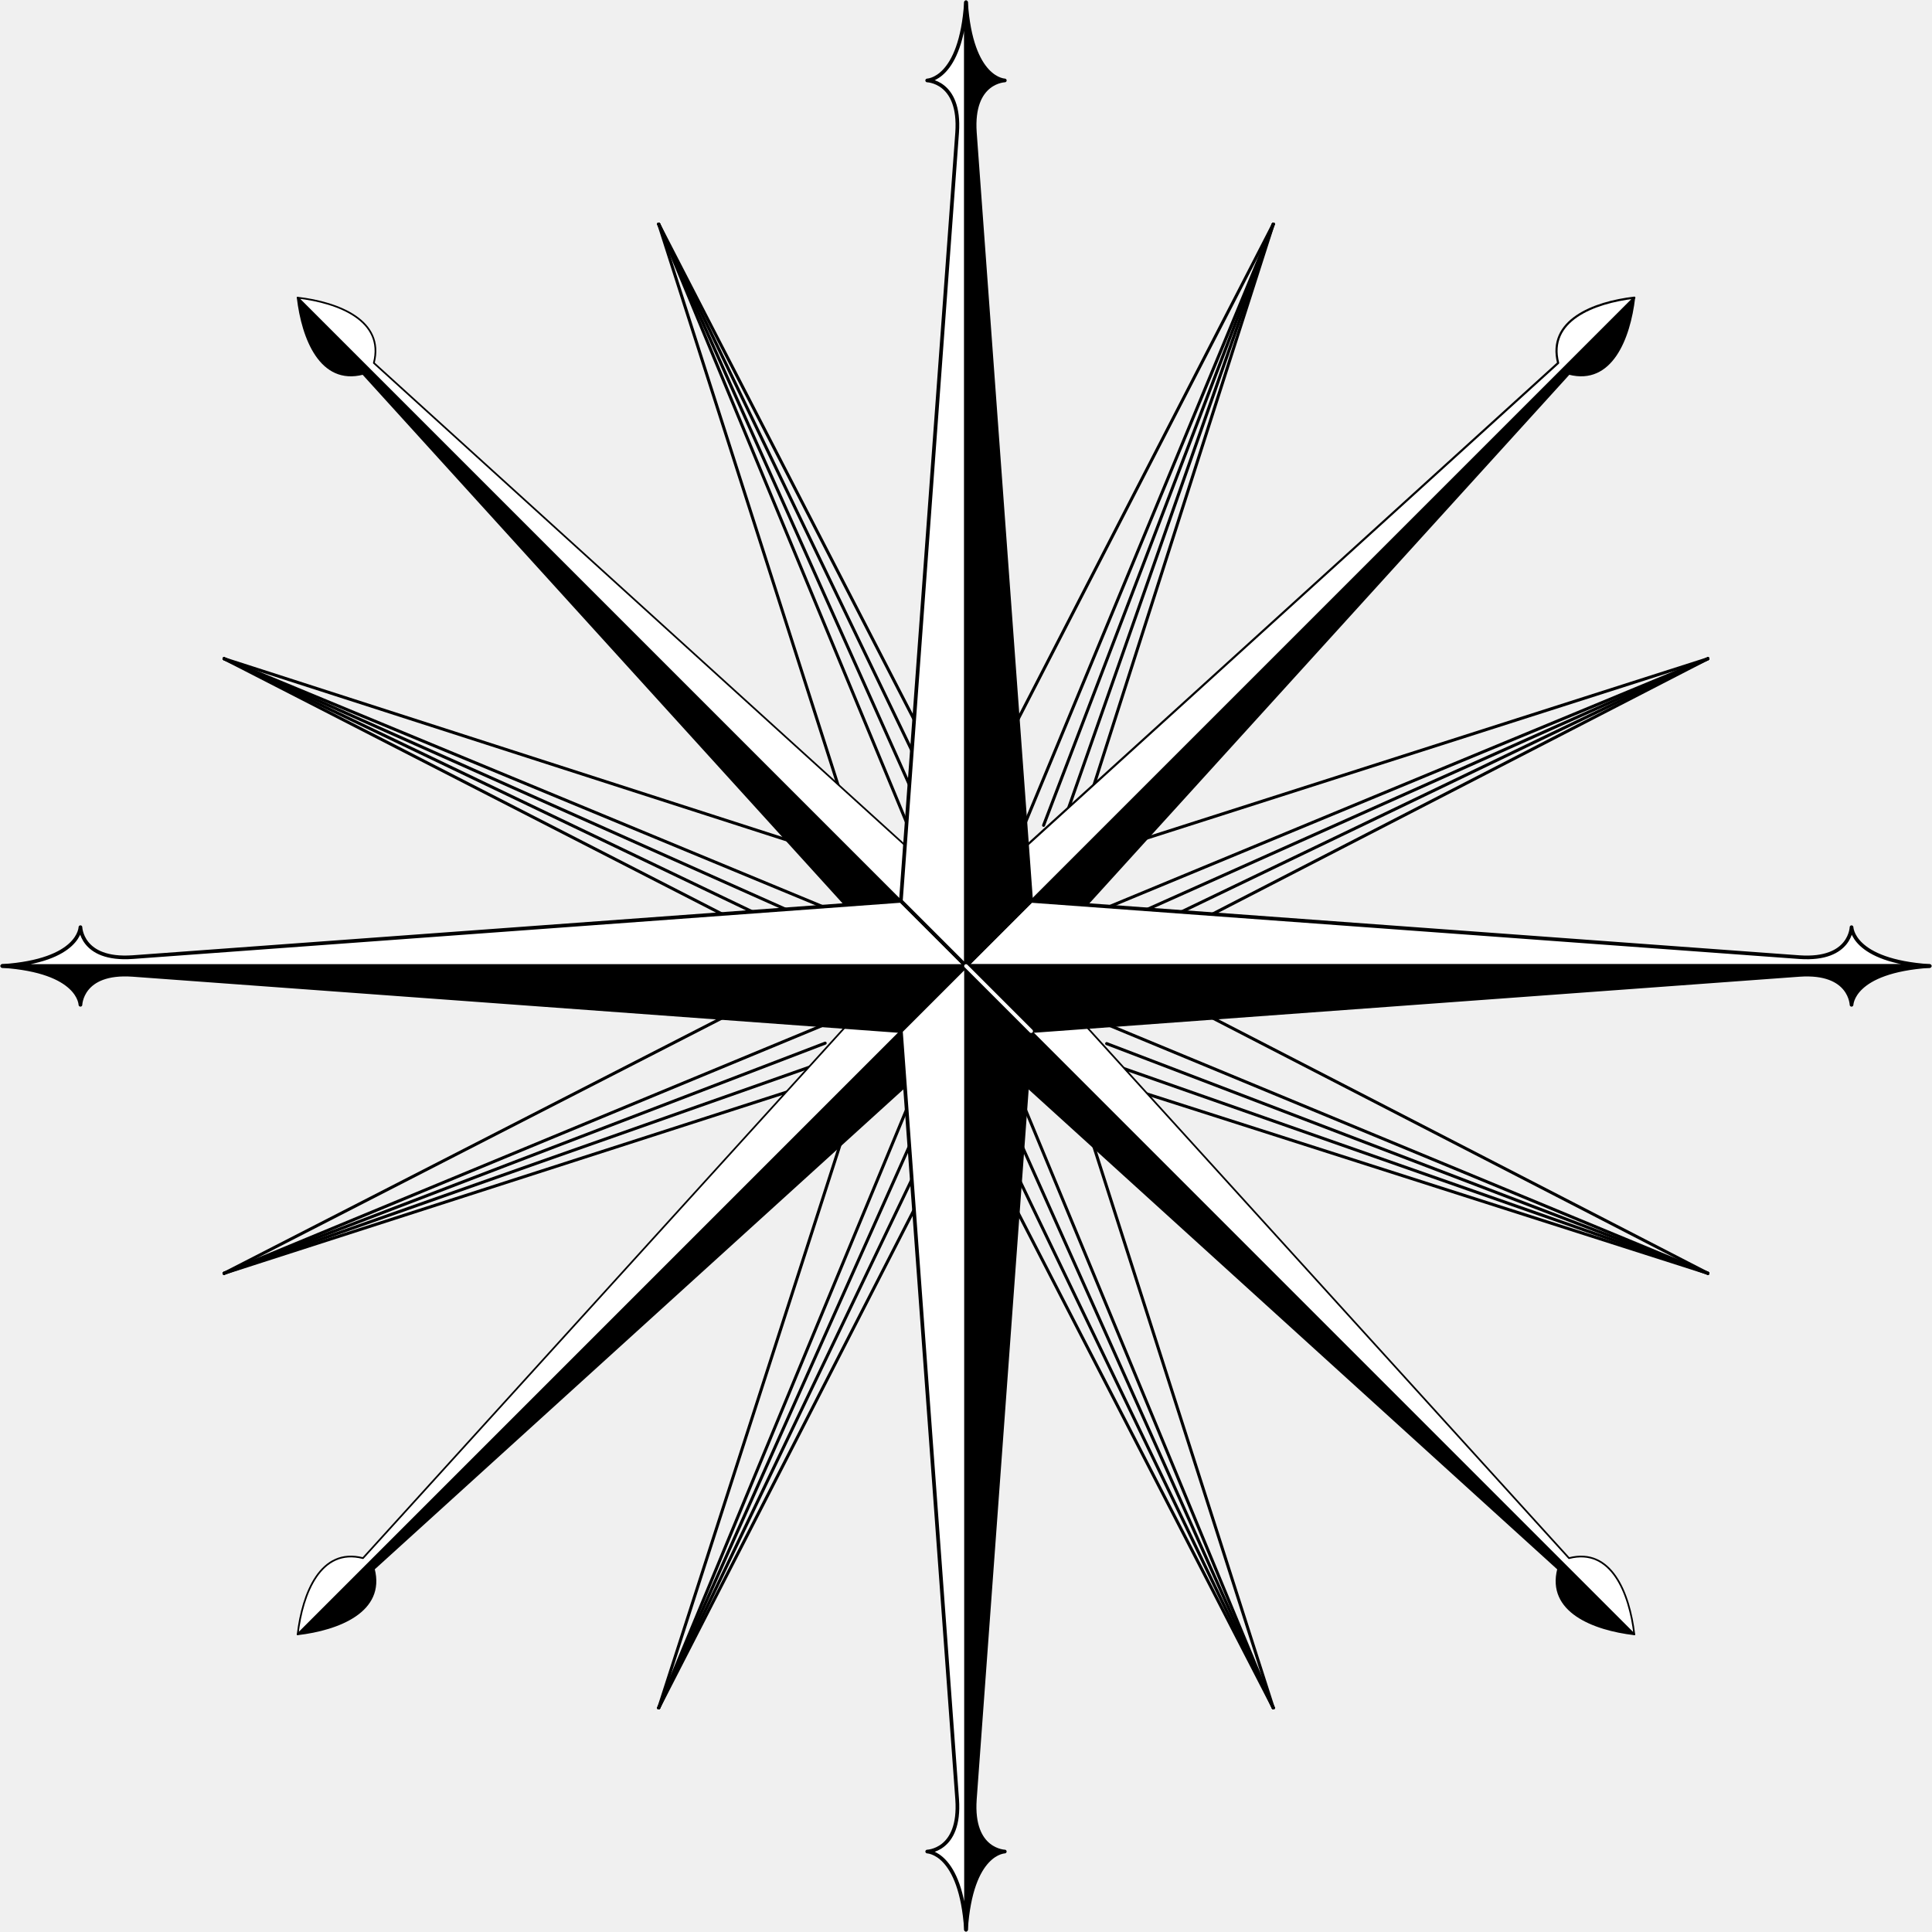
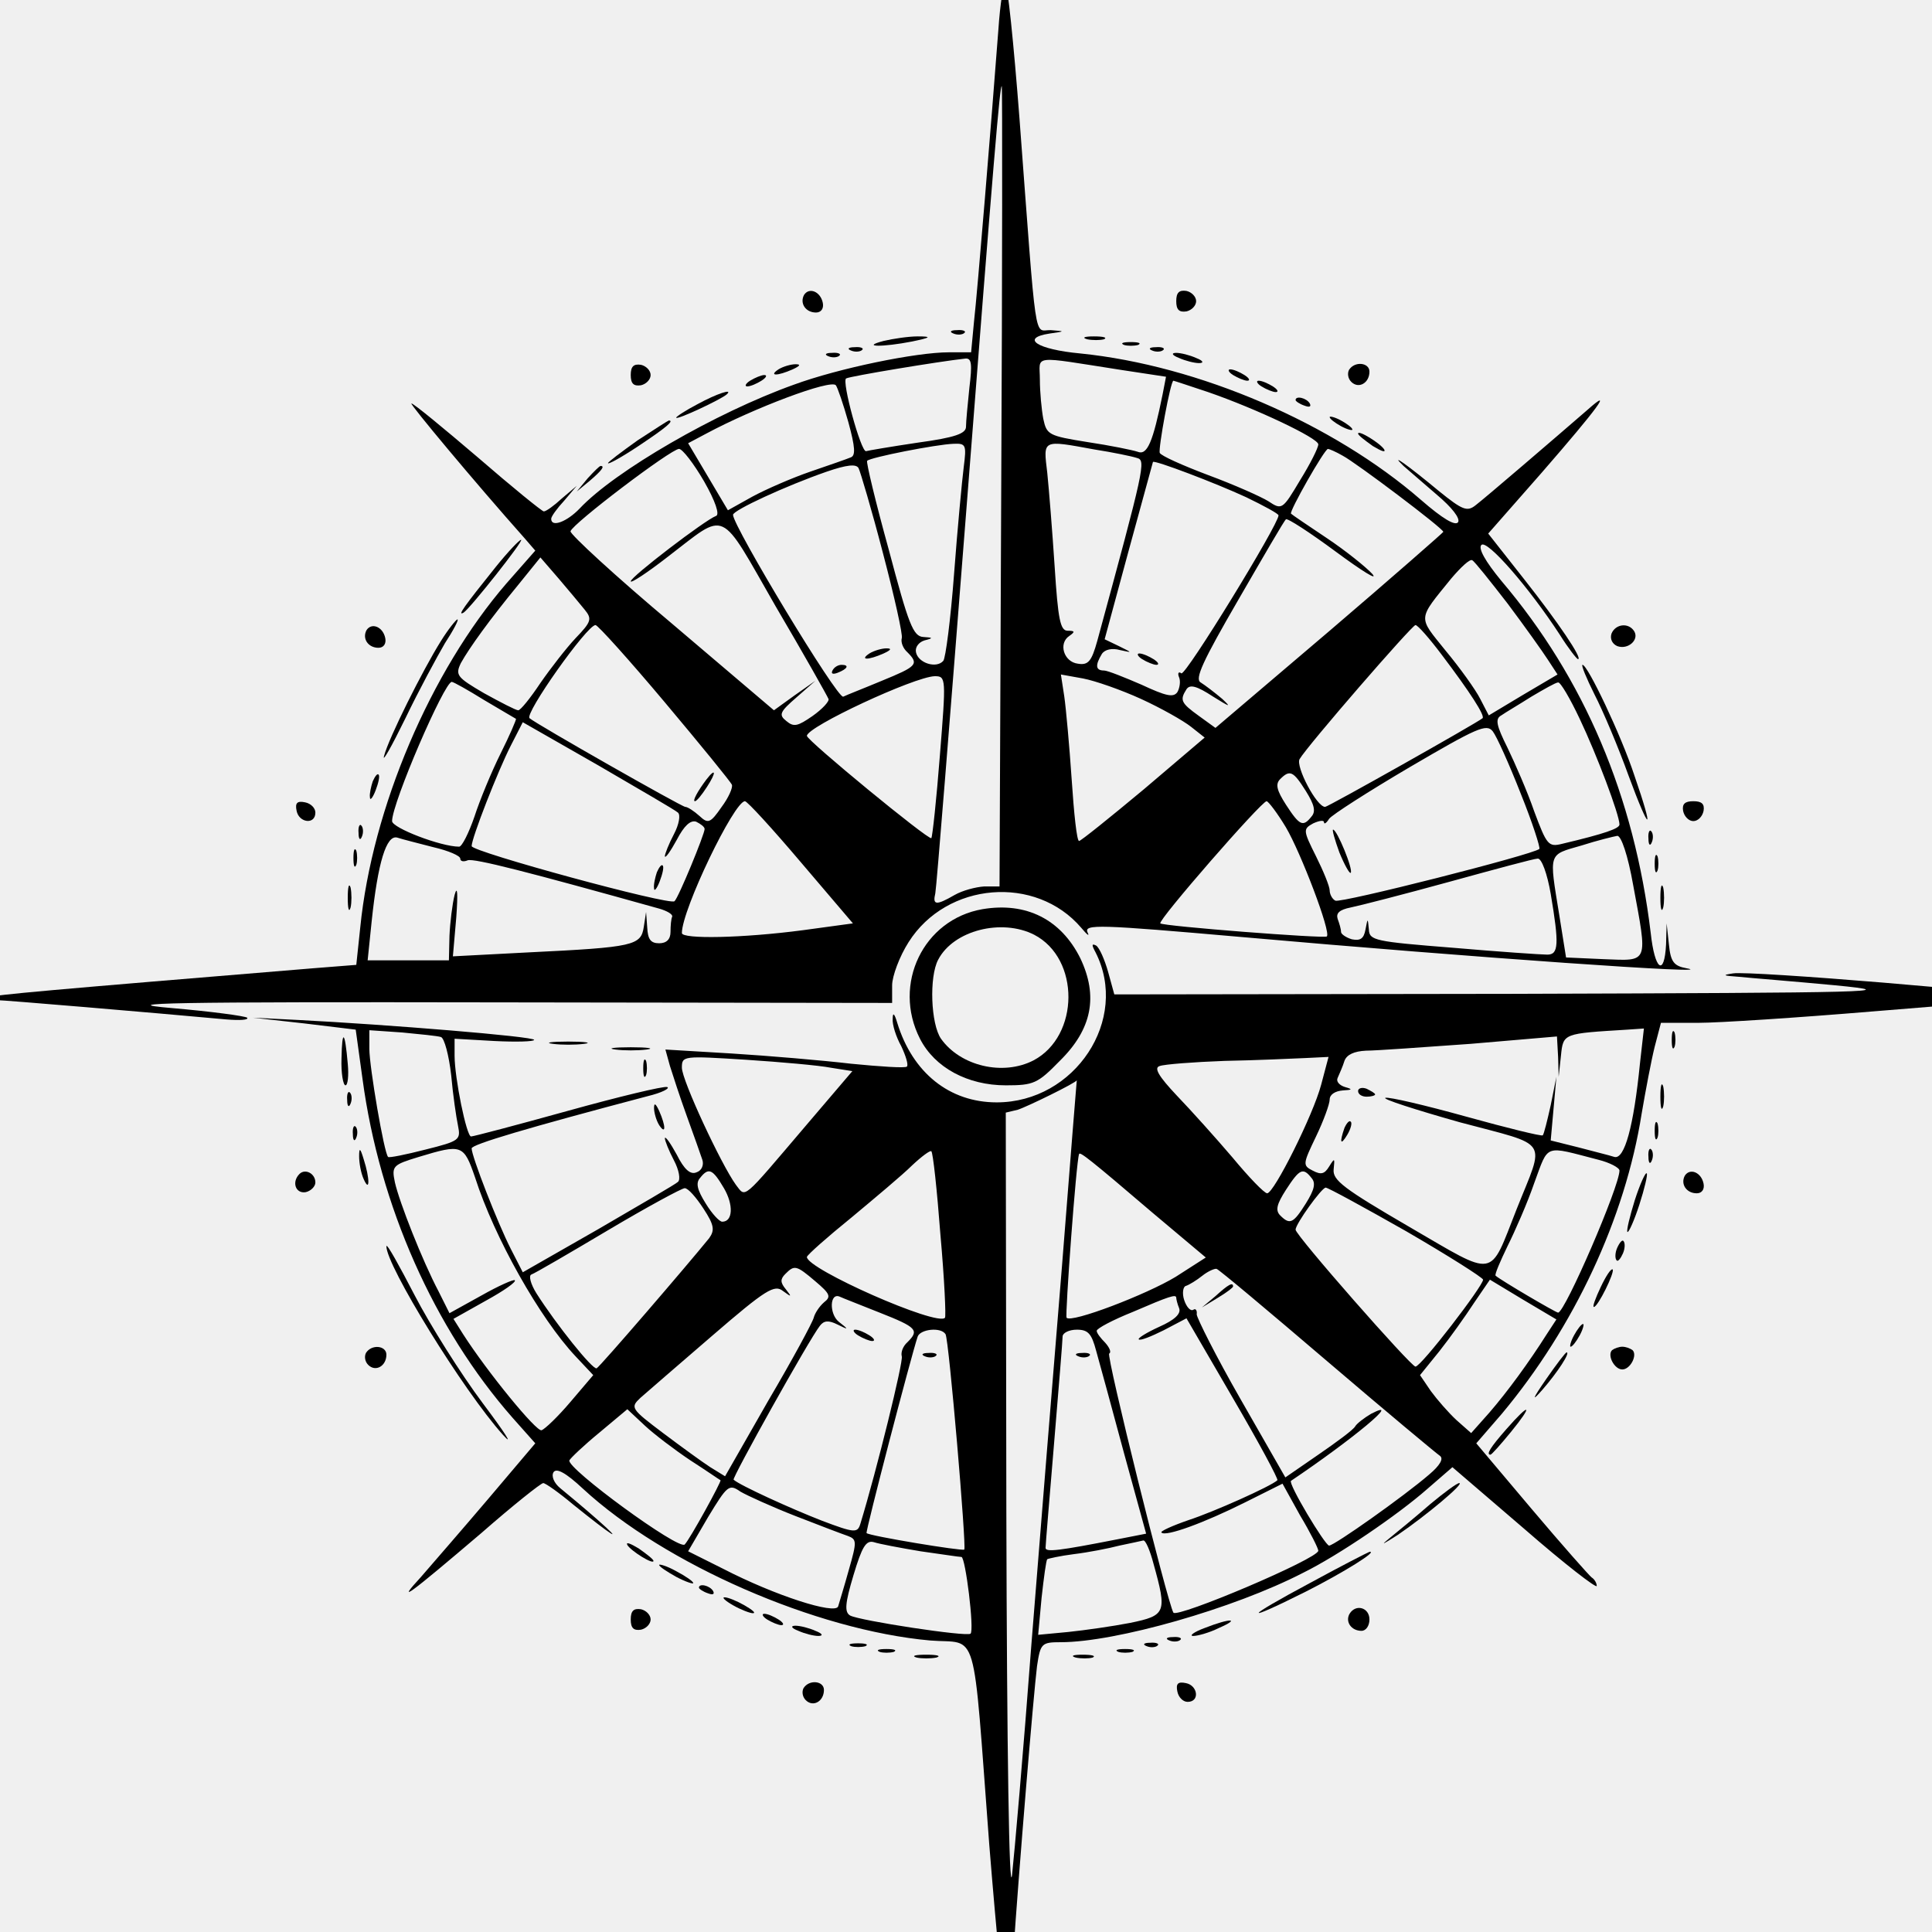
- <svg xmlns="http://www.w3.org/2000/svg" baseProfile="tiny" viewBox="-0 0 426.211 426.211" height="48px" width="48px">
-   <g transform="matrix(.92388 -.38268 .38268 .92388 49.426 280.9)">
-     <path d="m-4.6e-4 3.8e-4 177.17-5.3e-4" fill="none" stroke="#000" stroke-linecap="round" stroke-width=".668" />
-   </g>
-   <g transform="matrix(.88985 -.45626 .45626 .88985 49.426 280.9)">
-     <path d="m-5.5e-4 4.1e-4 141.97-1.53e-5" fill="none" stroke="#000" stroke-linecap="round" stroke-width=".668" />
-   </g>
-   <g transform="matrix(.93388 -.35758 .35758 .93388 49.426 280.9)">
-     <path d="m-5.3e-4 4.9e-4 142-4.3e-4" fill="none" stroke="#000" stroke-linecap="round" stroke-width=".668" />
-   </g>
-   <g transform="matrix(.94321 -.33221 .33221 .94321 49.426 280.9)">
-     <path d="m-5.2e-4 4.9e-4 141.99 6.1e-5" fill="none" stroke="#000" stroke-linecap="round" stroke-width=".668" />
-   </g>
-   <g transform="matrix(.95184 -.30659 .30659 .95184 49.426 280.9)">
-     <path d="m-5.2e-4 4.9e-4 141.98-8.2e-4" fill="none" stroke="#000" stroke-linecap="round" stroke-width=".668" />
-   </g>
-   <g transform="matrix(.92388 .38268 -.38268 .92388 49.426 145.31)">
-     <path d="m-3.4e-4 9.16e-5 177.17 6.1e-5" fill="none" stroke="#000" stroke-linecap="round" stroke-width=".668" />
-   </g>
-   <g transform="matrix(.95184 .30659 -.30659 .95184 49.426 145.31)">
-     <path d="m-3.4e-4 6.1e-5 141.98-9.16e-5" fill="none" stroke="#000" stroke-linecap="round" stroke-width=".668" />
-   </g>
-   <g transform="matrix(.9132 .4075 -.4075 .9132 49.426 145.31)">
-     <path d="m-3.4e-4 9.16e-5 142-9.16e-5" fill="none" stroke="#000" stroke-linecap="round" stroke-width=".668" />
-   </g>
-   <g transform="matrix(.90186 .43204 -.43204 .90186 49.426 145.31)">
-     <path d="m-3.1e-4 6.1e-5h141.99" fill="none" stroke="#000" stroke-linecap="round" stroke-width=".668" />
-   </g>
-   <g transform="matrix(.88985 .45626 -.45626 .88985 49.426 145.31)">
-     <path d="m-3.2e-4 6.1e-5h141.97" fill="none" stroke="#000" stroke-linecap="round" stroke-width=".668" />
-   </g>
-   <g transform="matrix(.38268 -.92388 .92388 .38268 145.31 376.78)">
-     <path d="m-6.1e-4 -2.4e-4 177.17 5.3e-4" fill="none" stroke="#000" stroke-linecap="round" stroke-width=".668" />
-   </g>
-   <g transform="matrix(.30659 -.95184 .95184 .30659 145.31 376.78)">
-     <path d="m-5.8e-4 -3.1e-4 141.98 5.2e-4" fill="none" stroke="#000" stroke-linecap="round" stroke-width=".668" />
-   </g>
-   <g transform="matrix(.40751 -.9132 .9132 .40751 145.31 376.78)">
-     <path d="m-6.4e-4 -2.3e-4h142" fill="none" stroke="#000" stroke-linecap="round" stroke-width=".668" />
-   </g>
-   <g transform="matrix(.43204 -.90185 .90185 .43204 145.31 376.78)">
-     <path d="m-6.1e-4 -2.1e-4 141.99 5.4e-4" fill="none" stroke="#000" stroke-linecap="round" stroke-width=".668" />
-   </g>
-   <g transform="matrix(.45626 -.88985 .88985 .45626 145.31 376.78)">
-     <path d="m-6.7e-4 -1.8e-4 141.97 1.53e-5" fill="none" stroke="#000" stroke-linecap="round" stroke-width=".668" />
-   </g>
-   <g transform="matrix(-.92388 .38268 -.38268 -.92388 376.78 145.31)">
-     <path d="m-6.1e-5 -3.05e-5 177.17-9.16e-5" fill="none" stroke="#000" stroke-linecap="round" stroke-width=".668" />
-   </g>
-   <g transform="matrix(-.88886 .45818 -.45818 -.88886 376.78 145.31)">
-     <path d="m0-4.58e-5 141.97-1.8e-4" fill="none" stroke="#000" stroke-linecap="round" stroke-width=".668" />
-   </g>
-   <g transform="matrix(-.91291 .40817 -.40817 -.91291 376.78 145.31)">
-     <path d="m0-7.63e-5 142 1.1e-4" fill="none" stroke="#000" stroke-linecap="round" stroke-width=".668" />
-   </g>
-   <g transform="matrix(-.90123 .43334 -.43334 -.90123 376.78 145.31)">
-     <path d="m6.1e-5 0 141.99 1.1e-4" fill="none" stroke="#000" stroke-linecap="round" stroke-width=".668" />
-   </g>
-   <g transform="matrix(-.9525 .30453 -.30453 -.9525 376.78 145.31)">
-     <path d="m0 0 141.97 6.1e-5" fill="none" stroke="#000" stroke-linecap="round" stroke-width=".668" />
-   </g>
-   <g transform="matrix(-.38268 .92388 -.92388 -.38268 280.9 49.427)">
-     <path d="m1.2e-4 -1.7e-4 177.17 7.5e-4" fill="none" stroke="#000" stroke-linecap="round" stroke-width=".668" />
-   </g>
-   <g transform="matrix(-.30453 .9525 -.9525 -.30453 280.9 49.427)">
-     <path d="m1.8e-4 -1.2e-4 141.98 4e-4" fill="none" stroke="#000" stroke-linecap="round" stroke-width=".668" />
-   </g>
-   <g transform="matrix(-.3569 .93414 -.93414 -.3569 280.9 49.427)">
-     <path d="m1.8e-4 -7.63e-5 142-2.1e-4" fill="none" stroke="#000" stroke-linecap="round" stroke-width=".668" />
-   </g>
-   <g transform="matrix(-.33084 .94369 -.94369 -.33084 280.9 49.427)">
-     <path d="m1.2e-4 -7.63e-5 141.99 2.4e-4" fill="none" stroke="#000" stroke-linecap="round" stroke-width=".668" />
-   </g>
-   <g transform="matrix(-.45818 .88886 -.88886 -.45818 280.9 49.427)">
-     <path d="m1.8e-4 -9.16e-5 141.97 1.4e-4" fill="none" stroke="#000" stroke-linecap="round" stroke-width=".668" />
-   </g>
-   <g transform="matrix(.38268 .92388 -.92388 .38268 145.31 49.427)">
-     <path d="m-3.05e-5 7.3e-4 177.17-7.3e-4" fill="none" stroke="#000" stroke-linecap="round" stroke-width=".668" />
-   </g>
-   <g transform="matrix(.45818 .88886 -.88886 .45818 145.31 49.427)">
-     <path d="m-9.16e-5 7.3e-4 141.97-1.5e-4" fill="none" stroke="#000" stroke-linecap="round" stroke-width=".668" />
-   </g>
-   <g transform="matrix(.40817 .91291 -.91291 .40817 145.31 49.427)">
-     <path d="m-3.05e-5 7.3e-4 142 1.2e-4" fill="none" stroke="#000" stroke-linecap="round" stroke-width=".668" />
-   </g>
-   <g transform="matrix(.43334 .90123 -.90123 .43334 145.31 49.427)">
-     <path d="m-3.05e-5 7.6e-4 141.99-6.1e-5" fill="none" stroke="#000" stroke-linecap="round" stroke-width=".668" />
-   </g>
-   <g transform="matrix(.30453 .9525 -.9525 .30453 145.31 49.427)">
-     <path d="m1.2e-4 7.3e-4 141.98-3.7e-4" fill="none" stroke="#000" stroke-linecap="round" stroke-width=".668" />
-   </g>
-   <g transform="matrix(-.38268 -.92388 .92388 -.38268 280.9 376.78)">
-     <path d="m-7e-4 -3.1e-4 177.17-5.8e-4" fill="none" stroke="#000" stroke-linecap="round" stroke-width=".668" />
-   </g>
-   <g transform="matrix(-.45818 -.88886 .88886 -.45818 280.9 376.78)">
-     <path d="m-6.9e-4 -4e-4 141.97-1.5e-4" fill="none" stroke="#000" stroke-linecap="round" stroke-width=".668" />
-   </g>
-   <g transform="matrix(-.40817 -.91291 .91291 -.40817 280.9 376.78)">
-     <path d="m-6.7e-4 -3.7e-4 142 5.2e-4" fill="none" stroke="#000" stroke-linecap="round" stroke-width=".668" />
-   </g>
-   <g transform="matrix(-.43334 -.90123 .90123 -.43334 280.9 376.78)">
-     <path d="m-6.6e-4 -4e-4 141.99 9.16e-5" fill="none" stroke="#000" stroke-linecap="round" stroke-width=".668" />
-   </g>
-   <g transform="matrix(-.30453 -.9525 .9525 -.30453 280.9 376.78)">
-     <path d="m-7.1e-4 -2.7e-4 141.98-9.16e-5" fill="none" stroke="#000" stroke-linecap="round" stroke-width=".668" />
-   </g>
-   <g transform="matrix(-.92388 -.38268 .38268 -.92388 376.78 280.9)">
-     <path d="m-1.8e-4 -9.2e-4 177.17 5.5e-4" fill="none" stroke="#000" stroke-linecap="round" stroke-width=".668" />
-   </g>
-   <g transform="matrix(-.9525 -.30453 .30453 -.9525 376.78 280.9)">
-     <path d="m-1.2e-4 -9.2e-4 141.98 3.7e-4" fill="none" stroke="#000" stroke-linecap="round" stroke-width=".668" />
-   </g>
-   <g transform="matrix(-.93414 -.3569 .3569 -.93414 376.78 280.9)">
-     <path d="m-9.16e-5 -9.2e-4 142 7e-4" fill="none" stroke="#000" stroke-linecap="round" stroke-width=".668" />
-   </g>
-   <g transform="matrix(-.94369 -.33084 .33084 -.94369 376.78 280.9)">
-     <path d="m-6.1e-5 -9.8e-4 141.99 2.4e-4" fill="none" stroke="#000" stroke-linecap="round" stroke-width=".668" />
-   </g>
-   <g transform="matrix(-.88886 -.45818 .45818 -.88886 376.78 280.9)">
-     <path d="m-2.1e-4 -9.5e-4 141.97 1.8e-4" fill="none" stroke="#000" stroke-linecap="round" stroke-width=".668" />
-   </g>
-   <g transform="matrix(.70711 -.70711 .70711 .70711 65.667 65.667)">
-     <path d="m10.694 208.54-8.997-186.47c8.301-4.904 3.962-14.902-1.698-22.07l3.05e-5 208.54 10.695-2e-5z" fill="#fff" stroke="#000" stroke-linejoin="round" stroke-width=".377" />
-   </g>
-   <g transform="matrix(.70711 -.70711 .70711 .70711 58.105 73.229)">
-     <path d="m-9.16e-5 208.54 8.996-186.47c-8.3-4.904-3.961-14.903 1.698-22.071v208.54l-10.694 3.4e-4z" stroke="#000" stroke-linejoin="round" stroke-width=".377" />
-   </g>
-   <g transform="matrix(-.70711 .70711 -.70711 -.70711 360.54 360.54)">
-     <path d="m10.696 208.54-8.998-186.47c8.301-4.905 3.962-14.902-1.697-22.071v208.54l10.695 3e-5z" stroke="#000" stroke-linejoin="round" stroke-width=".377" />
-   </g>
-   <g transform="matrix(-.70711 .70711 -.70711 -.70711 368.1 352.98)">
-     <path d="m1.8e-4 208.54 8.997-186.47c-8.3-4.906-3.961-14.903 1.698-22.072v208.54l-10.695-2e-5z" fill="#fff" stroke="#000" stroke-linejoin="round" stroke-width=".377" />
-   </g>
-   <g transform="matrix(-.70711 -.70711 .70711 -.70711 65.667 360.54)">
-     <path d="m10.695 208.54-8.998-186.47c8.301-4.905 3.962-14.902-1.697-22.071l-1.53e-5 208.54h10.695z" fill="#fff" stroke="#000" stroke-linejoin="round" stroke-width=".377" />
-   </g>
-   <g transform="matrix(-.70711 -.70711 .70711 -.70711 73.23 368.1)">
-     <path d="m-9.16e-5 208.54 8.997-186.47c-8.3-4.904-3.962-14.902 1.698-22.07l-3.4e-4 208.54-10.695 3.4e-4z" stroke="#000" stroke-linejoin="round" stroke-width=".377" />
-   </g>
-   <g transform="matrix(.70711 .70711 -.70711 .70711 360.54 65.666)">
-     <path d="m10.695 208.54-8.997-186.47c8.3-4.904 3.962-14.902-1.698-22.07v208.54h10.695z" stroke="#000" stroke-linejoin="round" stroke-width=".377" />
-   </g>
-   <g transform="matrix(.70711 .70711 -.70711 .70711 352.98 58.105)">
-     <path d="m9.16e-5 208.54 8.997-186.47c-8.3-4.904-3.962-14.902 1.698-22.07l-1.53e-5 208.54-10.694-7e-4z" fill="#fff" stroke="#000" stroke-linejoin="round" stroke-width=".472" />
-   </g>
-   <g transform="matrix(0 1 -1 0 425.7 198.74)">
-     <path d="m12.412 28.73c0.804-11.492-6.816-11.492-6.665-11.492 0 0 7.47 0 8.619-17.237v212.6l-14.365-14.364 12.411-169.5z" fill="#fff" stroke="#000" stroke-linejoin="round" stroke-width=".811" />
-   </g>
-   <g transform="matrix(0 1 -1 0 425.7 213.11)">
-     <path d="m1.954 28.73c-0.805-11.492 6.815-11.492 6.665-11.492 0 0-7.47 0-8.619-17.237v212.6l14.365-14.364-12.411-169.5z" stroke="#000" stroke-linejoin="round" stroke-width=".811" />
-   </g>
-   <g transform="matrix(0 -1 1 0 .50676 227.47)">
-     <path d="m12.411 28.729c0.805-11.492-6.816-11.492-6.665-11.492 0 0 7.47 0 8.619-17.237v212.6l-14.365-14.365 12.411-169.5z" stroke="#000" stroke-linejoin="round" stroke-width=".811" />
-   </g>
-   <g transform="matrix(0 -1 1 0 .50676 213.1)">
-     <path d="m1.953 28.729c-0.804-11.492 6.816-11.492 6.665-11.492 0 0-7.47 0-8.619-17.237v212.6l14.364-14.365-12.411-169.5z" fill="#fff" stroke="#000" stroke-linejoin="round" stroke-width=".811" />
-   </g>
-   <g transform="translate(198.74 .50676)">
-     <path d="m12.411 28.73c0.804-11.492-6.816-11.492-6.665-11.492 0 0 7.469 0 8.618-17.237v212.6l-14.364-14.365 12.411-169.5z" fill="#fff" stroke="#000" stroke-linejoin="round" stroke-width=".811" />
-   </g>
-   <g transform="translate(213.11 .50676)">
-     <path d="m1.953 28.73c-0.805-11.492 6.816-11.492 6.665-11.492 0 0-7.47 0-8.618-17.237v212.6l14.364-14.365-12.411-169.5z" stroke="#000" stroke-linejoin="round" stroke-width=".811" />
-   </g>
-   <g transform="matrix(-1 0 0 -1 227.47 425.7)">
-     <path d="m12.412 28.729c0.804-11.492-6.816-11.492-6.666-11.492 9.8e-4 0 7.47 0 8.619-17.237v212.6l-14.364-14.365 12.411-169.5z" stroke="#000" stroke-linejoin="round" stroke-width=".811" />
-   </g>
-   <g transform="matrix(-1 0 0 -1 213.11 425.7)">
-     <path d="m1.954 28.729c-0.805-11.492 6.816-11.492 6.665-11.492 0 0-7.47 0-8.619-17.237v212.6l14.365-14.365-12.411-169.5z" fill="#fff" stroke="#000" stroke-linejoin="round" stroke-width=".811" />
-   </g>
-   <g transform="matrix(.70711 .70711 -.70711 .70711 213.11 213.11)">
-     <path d="m4.3e-4 5.8e-4 20.317 4e-4" fill="none" stroke="#fff" stroke-linecap="round" stroke-width=".811" />
+ <svg xmlns="http://www.w3.org/2000/svg" version="1.0" viewBox="50 50 340 340" mlns="http://www.w3.org/2000/svg" height="48px" width="48px">
+   <g transform="translate(0,470) scale(0.1,-0.1)" fill="#000000" stroke="none">
+     <path d="M2257 4148 c-12 -158 -37 -463 -43 -515 l-5 -53 -39 0 c-58 0 -194 -28 -273 -57 -137 -49 -315 -152 -377 -218 -22 -23 -50 -34 -50 -18 0 4 10 18 23 32 l22 26 -26 -22 c-14 -13 -28 -23 -32 -23 -3 0 -56 43 -116 95 -61 52 -113 95 -117 95 -4 0 111 -138 199 -237 l19 -22 -51 -58 c-133 -154 -236 -395 -257 -605 l-7 -66 -76 -6 c-461 -38 -565 -47 -569 -51 -3 -3 2 -5 11 -5 14 0 274 -22 405 -34 24 -2 40 -1 37 3 -4 3 -63 11 -133 17 -105 9 -4 11 571 10 l697 -1 0 31 c0 16 13 51 29 76 67 106 224 119 304 25 10 -12 15 -16 11 -8 -7 15 20 14 271 -8 407 -36 851 -67 783 -55 -22 4 -28 11 -31 42 l-4 37 -1 -37 c-3 -58 -20 -45 -27 20 -29 241 -117 448 -263 620 -28 34 -41 57 -35 63 10 10 84 -75 138 -158 15 -24 30 -43 32 -43 9 0 -35 65 -95 141 l-63 80 94 107 c100 115 127 152 81 111 -60 -52 -180 -155 -197 -168 -15 -12 -23 -9 -65 25 -53 44 -89 70 -62 44 9 -8 36 -31 59 -51 26 -22 41 -41 37 -48 -5 -7 -27 6 -65 39 -155 135 -392 237 -600 258 -76 7 -106 27 -54 35 28 4 28 4 2 6 -30 1 -24 -38 -55 374 -10 130 -21 237 -25 237 -3 0 -9 -37 -12 -82z m5 -805 l-3 -703 -27 0 c-15 -1 -38 -7 -52 -15 -33 -19 -39 -18 -34 3 2 9 26 310 54 667 49 629 60 760 63 753 1 -1 1 -319 -1 -705z m-56 175 c-3 -29 -6 -60 -6 -69 0 -12 -19 -19 -85 -28 -47 -7 -88 -14 -91 -15 -9 -1 -43 123 -35 128 7 4 164 30 210 35 11 1 12 -10 7 -51z m267 31 l79 -12 -6 -31 c-17 -84 -27 -108 -44 -101 -9 3 -48 11 -88 17 -69 11 -72 13 -78 41 -3 16 -6 47 -6 69 0 44 -18 42 143 17z m-480 -92 c12 -44 13 -59 4 -62 -7 -3 -39 -14 -71 -25 -32 -11 -78 -31 -102 -44 l-43 -24 -35 59 -35 59 32 17 c84 45 219 96 228 85 3 -4 13 -33 22 -65z m633 53 c84 -29 194 -81 194 -92 0 -6 -14 -34 -32 -63 -31 -52 -32 -53 -56 -37 -13 8 -60 29 -106 46 -45 17 -83 34 -85 39 -3 7 19 127 24 127 1 0 28 -9 61 -20z m-430 -132 c-3 -24 -11 -108 -17 -188 -6 -80 -15 -149 -19 -153 -12 -14 -44 -4 -48 15 -2 9 5 18 15 21 16 4 15 5 -2 6 -18 1 -26 22 -61 154 -23 83 -40 154 -38 156 5 6 122 29 152 30 22 1 23 -2 18 -41z m230 31 c32 -5 66 -12 75 -15 16 -4 13 -17 -70 -322 -10 -36 -16 -43 -34 -40 -25 3 -35 36 -15 49 10 7 10 9 -3 9 -13 0 -17 19 -23 113 -4 61 -10 136 -13 165 -7 59 -10 58 83 41z m-687 -56 c20 -35 28 -59 21 -61 -19 -7 -150 -107 -150 -115 0 -4 29 15 65 43 106 81 89 89 190 -87 50 -85 91 -158 93 -163 2 -4 -11 -18 -28 -30 -26 -18 -33 -20 -46 -9 -14 11 -12 16 18 42 l33 29 -37 -26 -36 -26 -180 153 c-99 83 -179 157 -178 162 3 13 177 145 191 145 6 0 26 -26 44 -57z m1124 45 c23 -12 177 -128 177 -134 0 -1 -90 -80 -200 -174 l-201 -171 -29 21 c-32 23 -34 28 -22 47 6 9 18 6 47 -13 29 -18 33 -20 16 -4 -13 11 -30 24 -38 29 -11 6 4 38 66 145 44 76 81 140 84 142 2 3 42 -23 88 -57 46 -34 75 -52 64 -39 -11 12 -47 41 -80 63 -33 22 -61 41 -63 43 -4 3 59 114 65 114 2 0 14 -5 26 -12z m-809 -172 c20 -76 35 -143 33 -149 -2 -7 2 -18 10 -25 21 -21 16 -25 -45 -50 -31 -13 -62 -25 -68 -28 -10 -5 -194 300 -194 320 0 8 93 51 165 76 35 12 52 14 56 6 3 -6 23 -73 43 -150z m639 99 c31 -15 57 -29 57 -32 0 -16 -163 -282 -171 -278 -5 4 -7 0 -4 -7 3 -7 1 -19 -3 -26 -7 -10 -20 -7 -63 13 -30 13 -60 25 -66 25 -15 0 -16 9 -4 29 5 8 18 11 32 7 23 -5 22 -5 -2 7 l-25 12 42 155 c23 85 43 156 43 157 2 4 110 -37 164 -62z m-1164 -198 c13 -16 12 -21 -16 -50 -16 -17 -44 -53 -62 -79 -18 -27 -35 -48 -39 -48 -4 0 -31 14 -60 30 -48 28 -51 32 -41 53 15 27 51 77 102 139 l38 47 32 -37 c17 -20 38 -45 46 -55z m1624 11 c30 -40 62 -85 71 -99 l17 -26 -61 -36 -60 -36 -15 29 c-8 16 -36 55 -61 85 -49 61 -50 53 10 127 17 20 33 35 37 32 4 -2 31 -36 62 -76z m-1483 -174 c63 -75 116 -140 118 -145 2 -5 -6 -23 -18 -39 -20 -29 -24 -30 -39 -16 -10 9 -21 16 -25 16 -6 0 -261 145 -274 156 -10 7 101 164 116 164 4 0 59 -61 122 -136z m1367 84 c50 -66 77 -108 72 -112 -11 -9 -272 -156 -277 -156 -15 0 -52 71 -45 84 14 24 198 236 204 236 4 0 25 -24 46 -52z m-883 -178 c-6 -77 -13 -142 -15 -145 -5 -4 -219 172 -219 180 0 16 189 104 225 105 20 0 20 -3 9 -140z m354 100 c35 -16 74 -38 88 -49 l24 -19 -107 -91 c-60 -50 -111 -91 -114 -91 -4 0 -9 48 -13 108 -4 59 -10 125 -13 146 l-6 39 39 -7 c21 -4 67 -20 102 -36z m-1156 -2 c29 -17 54 -32 56 -33 1 -1 -11 -29 -27 -61 -16 -32 -37 -83 -46 -111 -10 -29 -22 -53 -27 -53 -32 0 -118 33 -118 45 0 32 92 245 105 245 3 0 28 -14 57 -32z m1928 -33 c30 -63 70 -169 70 -186 0 -7 -25 -16 -101 -34 -24 -6 -27 -2 -49 57 -12 35 -34 85 -47 112 -20 40 -22 51 -11 57 7 5 31 19 53 33 22 13 43 25 47 25 4 1 21 -28 38 -64z m-1587 -165 c5 -4 2 -21 -7 -38 -9 -17 -16 -35 -16 -39 1 -4 10 9 21 29 13 25 24 35 34 32 8 -4 15 -9 15 -13 0 -9 -46 -121 -53 -127 -8 -8 -357 87 -357 97 0 14 46 132 69 177 l21 41 133 -76 c72 -42 136 -79 140 -83z m1483 34 c21 -52 35 -96 33 -98 -11 -10 -350 -96 -359 -91 -6 3 -10 12 -10 18 0 7 -11 34 -24 60 -23 46 -23 48 -5 58 11 5 19 6 19 2 0 -4 4 -2 9 6 5 7 69 48 142 91 118 69 135 77 146 63 7 -9 29 -58 49 -109z m-378 4 c15 -24 18 -36 10 -45 -15 -19 -21 -16 -45 21 -16 25 -19 36 -10 45 17 17 23 14 45 -21z m-889 -125 l92 -108 -88 -12 c-106 -14 -213 -16 -213 -5 0 41 92 232 111 232 4 0 48 -48 98 -107z m854 61 c26 -44 80 -185 72 -192 -4 -4 -288 18 -293 23 -5 5 178 215 187 215 3 0 19 -21 34 -46z m-1500 -35 c26 -6 47 -15 47 -20 0 -5 6 -6 13 -3 11 4 108 -21 337 -85 14 -4 24 -10 23 -14 -2 -4 -3 -16 -3 -27 0 -13 -7 -20 -20 -20 -15 0 -20 7 -21 28 l-2 27 -4 -26 c-5 -33 -17 -36 -202 -45 l-134 -7 6 69 c3 42 2 57 -3 39 -4 -16 -8 -49 -9 -72 l-1 -43 -71 0 -72 0 7 68 c11 105 26 153 45 148 9 -3 37 -10 64 -17z m2111 -66 c26 -140 28 -134 -51 -131 l-67 3 -12 75 c-18 111 -20 105 39 122 28 9 57 16 63 17 7 1 19 -35 28 -86z m-145 -16 c15 -89 14 -107 -6 -107 -10 0 -84 5 -165 12 -139 11 -148 13 -149 32 -2 21 -2 21 -6 0 -3 -16 -9 -20 -24 -17 -10 3 -19 9 -19 13 0 5 -3 15 -6 23 -3 10 3 16 23 20 15 3 93 23 173 45 80 22 150 41 156 41 7 1 17 -27 23 -62z" />
+     <path d="M2030 3050 c-18 -12 -2 -12 25 0 13 6 15 9 5 9 -8 0 -22 -4 -30 -9z" />
+     <path d="M1965 3020 c-3 -6 1 -7 9 -4 18 7 21 14 7 14 -6 0 -13 -4 -16 -10z" />
+     <path d="M2510 3040 c8 -5 20 -10 25 -10 6 0 3 5 -5 10 -8 5 -19 10 -25 10 -5 0 -3 -5 5 -10z" />
+     <path d="M1743 2828 c-15 -20 -25 -38 -20 -38 3 0 12 11 21 25 17 26 16 35 -1 13z" />
+     <path d="M1656 2665 c-3 -9 -6 -22 -5 -28 0 -7 5 -1 10 12 5 13 8 26 5 28 -2 2 -6 -3 -10 -12z" />
+     <path d="M2857 2700 c9 -22 18 -38 20 -36 5 5 -24 76 -31 76 -2 0 3 -18 11 -40z" />
+     <path d="M1915 3681 c-8 -15 3 -31 21 -31 9 0 14 7 12 17 -4 20 -24 28 -33 14z" />
+     <path d="M2570 3670 c0 -15 5 -20 18 -18 9 2 17 10 17 18 0 8 -8 16 -17 18 -13 2 -18 -3 -18 -18z" />
+     <path d="M2178 3613 c7 -3 16 -2 19 1 4 3 -2 6 -13 5 -11 0 -14 -3 -6 -6z" />
+     <path d="M2055 3600 c-42 -11 -1 -11 50 -1 34 7 35 9 10 9 -16 0 -43 -4 -60 -8z" />
+     <path d="M2413 3603 c9 -2 23 -2 30 0 6 3 -1 5 -18 5 -16 0 -22 -2 -12 -5z" />
+     <path d="M2478 3593 c6 -2 18 -2 25 0 6 3 1 5 -13 5 -14 0 -19 -2 -12 -5z" />
+     <path d="M1998 3583 c7 -3 16 -2 19 1 4 3 -2 6 -13 5 -11 0 -14 -3 -6 -6z" />
+     <path d="M2528 3583 c7 -3 16 -2 19 1 4 3 -2 6 -13 5 -11 0 -14 -3 -6 -6z" />
+     <path d="M1958 3573 c7 -3 16 -2 19 1 4 3 -2 6 -13 5 -11 0 -14 -3 -6 -6z" />
+     <path d="M2575 3570 c11 -5 27 -9 35 -9 9 0 8 4 -5 9 -11 5 -27 9 -35 9 -9 0 -8 -4 5 -9z" />
+     <path d="M1610 3540 c0 -15 5 -20 18 -18 9 2 17 10 17 18 0 8 -8 16 -17 18 -13 2 -18 -3 -18 -18z" />
+     <path d="M1870 3550 c-18 -12 -2 -12 25 0 13 6 15 9 5 9 -8 0 -22 -4 -30 -9z" />
+     <path d="M2874 3549 c-3 -6 -2 -15 4 -21 13 -13 32 -2 32 18 0 16 -26 19 -36 3z" />
+     <path d="M2670 3540 c8 -5 20 -10 25 -10 6 0 3 5 -5 10 -8 5 -19 10 -25 10 -5 0 -3 -5 5 -10z" />
+     <path d="M1820 3530 c-8 -5 -10 -10 -5 -10 6 0 17 5 25 10 8 5 11 10 5 10 -5 0 -17 -5 -25 -10z" />
+     <path d="M2720 3520 c8 -5 20 -10 25 -10 6 0 3 5 -5 10 -8 5 -19 10 -25 10 -5 0 -3 -5 5 -10z" />
+     <path d="M1728 3489 c-21 -11 -38 -22 -38 -24 0 -5 79 32 89 41 12 11 -18 1 -51 -17z" />
+     <path d="M2780 3496 c0 -2 7 -7 16 -10 8 -3 12 -2 9 4 -6 10 -25 14 -25 6z" />
+     <path d="M2840 3466 c0 -3 9 -10 20 -16 11 -6 20 -8 20 -6 0 3 -9 10 -20 16 -11 6 -20 8 -20 6z" />
+     <path d="M1622 3425 c-28 -20 -52 -38 -52 -40 0 -3 25 11 55 31 48 32 62 44 52 44 -1 0 -26 -16 -55 -35z" />
+     <path d="M2890 3437 c0 -3 12 -12 26 -22 15 -9 23 -12 20 -6 -7 11 -46 35 -46 28z" />
+     <path d="M1534 3358 l-19 -23 23 19 c21 18 27 26 19 26 -2 0 -12 -10 -23 -22z" />
+     <path d="M1373 3203 c-57 -71 -69 -88 -57 -81 12 8 107 128 101 128 -3 0 -23 -21 -44 -47z" />
+     <path d="M1276 3072 c-32 -51 -92 -171 -100 -202 -4 -14 13 16 37 65 24 50 56 109 70 133 15 23 25 42 22 42 -2 0 -16 -17 -29 -38z" />
+     <path d="M1145 3091 c-8 -15 3 -31 21 -31 9 0 14 7 12 17 -4 20 -24 28 -33 14z" />
+     <path d="M3336 3085 c-3 -9 1 -18 10 -22 19 -7 39 11 30 26 -10 16 -33 13 -40 -4z" />
+     <path d="M3306 2978 c15 -29 42 -93 60 -143 38 -103 46 -103 10 1 -23 70 -82 194 -91 194 -3 0 7 -24 21 -52z" />
+     <path d="M1156 2825 c-3 -9 -6 -22 -5 -28 0 -7 5 -1 10 12 5 13 8 26 5 28 -2 2 -6 -3 -10 -12z" />
+     <path d="M1022 2773 c4 -21 33 -25 33 -3 0 8 -8 16 -18 18 -14 3 -18 -1 -15 -15z" />
+     <path d="M3462 2773 c2 -10 10 -18 18 -18 8 0 16 8 18 18 2 12 -3 17 -18 17 -15 0 -20 -5 -18 -17z" />
+     <path d="M1131 2734 c0 -11 3 -14 6 -6 3 7 2 16 -1 19 -3 4 -6 -2 -5 -13z" />
+     <path d="M3401 2724 c0 -11 3 -14 6 -6 3 7 2 16 -1 19 -3 4 -6 -2 -5 -13z" />
+     <path d="M1122 2690 c0 -14 2 -19 5 -12 2 6 2 18 0 25 -3 6 -5 1 -5 -13z" />
+     <path d="M3412 2680 c0 -14 2 -19 5 -12 2 6 2 18 0 25 -3 6 -5 1 -5 -13z" />
+     <path d="M1112 2620 c0 -19 2 -27 5 -17 2 9 2 25 0 35 -3 9 -5 1 -5 -18z" />
+     <path d="M3422 2620 c0 -19 2 -27 5 -17 2 9 2 25 0 35 -3 9 -5 1 -5 -18z" />
+     <path d="M2229 2600 c-104 -18 -159 -132 -110 -228 26 -51 84 -82 151 -82 49 0 56 3 95 43 57 56 68 114 36 181 -34 68 -95 99 -172 86z m91 -45 c81 -42 80 -178 -1 -221 -54 -28 -129 -10 -163 38 -18 26 -21 109 -5 139 27 52 112 73 169 44z" />
+     <path d="M2428 2524 c60 -118 -36 -264 -174 -264 -83 0 -148 52 -175 140 -5 17 -8 19 -8 7 -1 -10 6 -32 15 -48 8 -17 13 -33 10 -36 -3 -3 -47 0 -98 5 -51 6 -146 14 -210 18 l-117 7 8 -29 c5 -16 18 -56 30 -89 12 -33 24 -67 27 -76 3 -9 -1 -19 -10 -22 -11 -5 -22 5 -35 31 -11 20 -20 33 -21 29 0 -4 7 -22 16 -39 9 -17 12 -34 7 -38 -4 -4 -68 -41 -140 -83 l-133 -76 -21 41 c-23 45 -69 163 -69 177 0 7 98 36 310 92 25 6 40 14 34 16 -6 2 -85 -17 -175 -42 -90 -25 -166 -45 -170 -45 -8 0 -29 103 -29 142 l0 30 70 -4 c39 -2 70 -1 70 2 0 6 -259 27 -415 35 l-80 4 90 -10 91 -11 12 -87 c30 -223 126 -439 264 -596 l40 -45 -83 -98 c-45 -53 -99 -115 -118 -137 -46 -50 -22 -32 106 77 56 49 105 88 109 88 4 0 28 -17 53 -38 67 -54 93 -71 42 -26 -25 22 -54 46 -65 55 -11 9 -16 21 -12 28 5 8 21 0 52 -29 144 -133 410 -249 611 -267 86 -7 74 35 104 -360 13 -161 26 -293 29 -293 4 0 10 44 13 98 10 151 36 462 42 510 6 40 8 42 42 42 96 0 304 59 426 122 63 31 168 103 218 147 l45 39 127 -109 c70 -61 127 -105 127 -100 0 5 -4 12 -9 15 -4 3 -52 57 -106 121 l-97 115 45 52 c127 152 217 344 246 528 7 41 17 94 23 118 l11 42 66 0 c36 0 174 9 306 20 132 11 246 20 254 20 8 0 12 2 9 5 -7 8 -478 47 -508 42 -20 -3 -18 -4 10 -6 19 -2 96 -8 170 -15 123 -12 73 -13 -567 -15 l-702 -1 -11 40 c-6 21 -15 42 -21 46 -8 4 -8 1 -1 -12z m-1152 -149 c6 -2 14 -32 18 -67 3 -34 9 -75 12 -89 5 -25 3 -27 -57 -42 -35 -9 -65 -15 -66 -13 -7 6 -33 159 -33 190 l0 33 58 -4 c31 -3 62 -6 68 -8z m2110 -47 c-11 -110 -27 -169 -45 -164 -9 3 -38 10 -64 17 l-48 12 5 56 5 56 -10 -50 c-6 -27 -12 -51 -14 -53 -2 -2 -63 13 -135 33 -72 20 -136 35 -142 33 -6 -2 53 -21 131 -43 161 -43 150 -27 100 -153 -49 -124 -34 -121 -189 -31 -115 67 -135 82 -133 101 2 20 2 21 -8 5 -8 -13 -14 -15 -29 -7 -18 9 -17 12 6 60 13 27 24 57 24 65 0 9 10 15 23 16 17 1 18 2 4 6 -10 3 -16 10 -13 16 3 7 9 20 12 30 4 11 17 17 38 18 17 0 100 6 184 12 l152 13 2 -36 1 -35 4 37 c4 40 4 39 117 46 l29 2 -7 -62z m-1424 -7 l38 -6 -81 -95 c-115 -135 -106 -128 -124 -105 -26 36 -95 184 -95 206 0 21 2 21 113 14 61 -4 129 -10 149 -14z m863 -30 c-14 -53 -83 -191 -95 -191 -5 0 -32 28 -61 63 -29 34 -73 83 -98 109 -32 34 -41 49 -30 52 8 3 59 7 114 9 55 1 119 4 142 5 l41 2 -13 -49z m-456 -318 c-15 -181 -39 -481 -54 -668 -14 -187 -30 -369 -34 -405 -5 -39 -9 218 -10 638 l-1 704 21 5 c16 5 104 48 104 52 0 1 -12 -146 -26 -326z m-1033 155 c34 -106 114 -248 177 -315 l31 -33 -40 -47 c-22 -26 -45 -48 -51 -50 -9 -3 -95 102 -138 169 l-17 27 57 32 c31 17 54 33 51 36 -2 2 -29 -10 -59 -27 l-56 -31 -19 38 c-29 55 -69 157 -77 192 -6 29 -4 31 42 45 76 23 79 22 99 -36z m819 -101 c7 -78 10 -144 8 -146 -13 -16 -244 86 -243 107 1 4 36 35 78 69 42 35 91 76 107 92 17 16 32 27 34 25 3 -3 10 -68 16 -147z m1158 132 c20 -5 37 -14 37 -19 0 -28 -96 -250 -108 -250 -4 0 -101 57 -110 65 -2 2 8 25 21 52 13 26 35 76 47 111 26 70 16 66 113 41z m-785 -93 l94 -79 -53 -34 c-51 -31 -184 -82 -192 -72 -3 3 17 276 22 288 1 5 19 -9 129 -103z m-754 43 c17 -29 16 -59 -3 -59 -5 0 -18 14 -29 32 -15 24 -18 36 -10 45 15 19 22 16 42 -18z m1034 18 c8 -9 5 -21 -10 -45 -22 -35 -28 -38 -45 -21 -9 9 -6 20 10 45 24 37 30 40 45 21z m-1070 -54 c19 -29 20 -38 10 -52 -38 -47 -192 -226 -198 -229 -7 -3 -71 77 -106 132 -10 16 -14 31 -9 33 6 2 66 37 135 78 69 41 130 74 135 74 6 0 20 -16 33 -36z m1237 -40 c74 -43 134 -81 135 -85 0 -11 -109 -153 -119 -153 -8 0 -211 231 -211 241 0 10 46 74 53 74 4 0 68 -35 142 -77z m-1040 -88 c26 -22 28 -27 15 -37 -8 -7 -16 -19 -18 -27 -2 -8 -37 -73 -80 -146 l-76 -133 -26 16 c-14 9 -51 36 -83 60 -57 43 -58 45 -40 62 10 9 67 58 126 109 95 82 110 91 125 79 15 -11 16 -11 5 3 -10 12 -10 18 -1 27 16 16 19 16 53 -13z m900 -140 c103 -88 193 -163 199 -167 7 -5 0 -17 -19 -33 -44 -38 -167 -125 -176 -125 -7 0 -73 110 -67 114 107 72 199 148 141 118 -12 -7 -25 -17 -28 -22 -3 -6 -33 -28 -65 -50 l-58 -40 -79 138 c-43 75 -77 143 -77 149 1 7 -2 11 -6 8 -5 -3 -12 5 -16 17 -4 12 -2 24 3 25 6 2 19 10 29 18 10 8 22 13 25 12 4 -1 91 -74 194 -162z m387 47 c-31 -49 -69 -101 -101 -138 l-32 -36 -26 23 c-14 13 -34 36 -45 51 l-19 28 34 42 c19 24 46 62 61 85 l28 41 58 -35 59 -35 -17 -26z m-1174 38 c66 -26 70 -31 49 -52 -8 -7 -12 -18 -10 -25 3 -9 -44 -200 -73 -295 -5 -16 -10 -16 -68 6 -54 21 -144 62 -155 72 -3 3 133 247 152 271 7 9 15 10 31 2 20 -10 20 -9 2 5 -17 14 -16 52 2 44 4 -2 35 -14 70 -28z m522 26 c0 -2 2 -11 5 -18 4 -10 -8 -21 -35 -33 -22 -10 -38 -20 -36 -22 2 -3 22 5 44 16 l40 21 82 -141 c45 -77 80 -142 78 -144 -12 -11 -113 -56 -156 -70 -29 -10 -51 -20 -48 -22 7 -8 75 17 147 53 l66 33 31 -56 c18 -30 32 -58 32 -62 0 -14 -248 -119 -255 -109 -10 16 -119 454 -113 456 4 2 1 10 -7 19 -8 8 -15 17 -15 21 0 4 28 19 63 33 65 28 77 32 77 25z m-406 -64 c6 -10 37 -374 33 -379 -4 -3 -167 24 -172 29 -2 3 78 310 90 346 5 13 41 17 49 4z m265 -29 c6 -21 28 -102 49 -180 l39 -142 -51 -10 c-102 -20 -126 -23 -126 -15 0 5 7 88 15 184 8 96 15 181 15 188 0 6 11 12 25 12 20 0 26 -7 34 -37z m-714 -193 c28 -18 51 -34 53 -35 2 -2 -54 -104 -63 -113 -10 -11 -208 134 -203 148 2 4 25 26 53 49 l49 41 31 -29 c16 -15 53 -43 80 -61z m185 -98 c41 -16 83 -32 92 -35 16 -6 16 -10 2 -59 -8 -29 -17 -58 -19 -65 -5 -15 -111 19 -202 66 l-62 31 35 60 c34 56 37 59 57 45 12 -7 56 -27 97 -43z m220 -62 c36 -5 68 -10 72 -10 7 0 23 -129 16 -135 -6 -6 -196 23 -212 32 -10 6 -9 21 6 71 15 50 22 62 36 58 9 -3 46 -10 82 -16z m410 -22 c24 -86 22 -91 -41 -104 -31 -6 -80 -13 -109 -16 l-53 -5 6 65 c4 36 8 66 10 68 1 1 23 6 47 9 25 3 61 10 80 15 19 4 38 8 42 9 4 1 12 -18 18 -41z" />
+     <path d="M2890 2280 c0 -6 7 -10 15 -10 8 0 15 2 15 4 0 2 -7 6 -15 10 -8 3 -15 1 -15 -4z" />
+     <path d="M2866 2215 c-9 -26 -7 -32 5 -12 6 10 9 21 6 23 -2 3 -7 -2 -11 -11z" />
+     <path d="M2639 1919 l-24 -20 28 17 c15 9 27 18 27 20 0 8 -8 4 -31 -17z" />
+     <path d="M2010 1850 c8 -5 20 -10 25 -10 6 0 3 5 -5 10 -8 5 -19 10 -25 10 -5 0 -3 -5 5 -10z" />
+     <path d="M2128 1813 c7 -3 16 -2 19 1 4 3 -2 6 -13 5 -11 0 -14 -3 -6 -6z" />
+     <path d="M2398 1813 c7 -3 16 -2 19 1 4 3 -2 6 -13 5 -11 0 -14 -3 -6 -6z" />
+     <path d="M3442 2370 c0 -14 2 -19 5 -12 2 6 2 18 0 25 -3 6 -5 1 -5 -13z" />
+     <path d="M1101 2338 c-1 -27 3 -48 7 -48 4 0 6 17 4 38 -5 58 -10 62 -11 10z" />
+     <path d="M1473 2363 c15 -2 39 -2 55 0 15 2 2 4 -28 4 -30 0 -43 -2 -27 -4z" />
+     <path d="M1583 2353 c15 -2 39 -2 55 0 15 2 2 4 -28 4 -30 0 -43 -2 -27 -4z" />
+     <path d="M1632 2320 c0 -14 2 -19 5 -12 2 6 2 18 0 25 -3 6 -5 1 -5 -13z" />
+     <path d="M3422 2270 c0 -19 2 -27 5 -17 2 9 2 25 0 35 -3 9 -5 1 -5 -18z" />
+     <path d="M1111 2264 c0 -11 3 -14 6 -6 3 7 2 16 -1 19 -3 4 -6 -2 -5 -13z" />
+     <path d="M1651 2250 c0 -8 4 -22 9 -30 12 -18 12 -2 0 25 -6 13 -9 15 -9 5z" />
+     <path d="M3412 2210 c0 -14 2 -19 5 -12 2 6 2 18 0 25 -3 6 -5 1 -5 -13z" />
+     <path d="M1121 2204 c0 -11 3 -14 6 -6 3 7 2 16 -1 19 -3 4 -6 -2 -5 -13z" />
+     <path d="M1132 2165 c0 -11 3 -29 8 -40 11 -25 11 1 0 35 -6 20 -8 21 -8 5z" />
+     <path d="M3401 2164 c0 -11 3 -14 6 -6 3 7 2 16 -1 19 -3 4 -6 -2 -5 -13z" />
+     <path d="M1027 2134 c-14 -14 -7 -35 11 -32 9 2 17 10 17 17 0 16 -18 25 -28 15z" />
+     <path d="M3377 2088 c-9 -29 -15 -54 -13 -56 2 -2 12 20 21 48 9 28 15 53 13 55 -2 3 -12 -19 -21 -47z" />
+     <path d="M3465 2131 c-8 -15 3 -31 21 -31 9 0 14 7 12 17 -4 20 -24 28 -33 14z" />
+     <path d="M3346 2004 c-4 -9 -4 -19 -1 -22 2 -3 7 3 11 12 4 9 4 19 1 22 -2 3 -7 -3 -11 -12z" />
+     <path d="M1180 2007 c-1 -33 135 -254 205 -332 20 -22 4 3 -35 55 -39 52 -93 138 -120 190 -27 52 -49 92 -50 87z" />
+     <path d="M3317 1935 c-9 -19 -15 -35 -12 -35 7 0 37 61 33 66 -3 2 -12 -12 -21 -31z" />
+     <path d="M3270 1850 c-6 -11 -8 -20 -6 -20 3 0 10 9 16 20 6 11 8 20 6 20 -3 0 -10 -9 -16 -20z" />
+     <path d="M1144 1819 c-3 -6 -2 -15 4 -21 13 -13 32 -2 32 18 0 16 -26 19 -36 3z" />
+     <path d="M3337 1824 c-9 -9 4 -34 18 -34 14 0 27 25 18 34 -4 3 -12 6 -18 6 -6 0 -14 -3 -18 -6z" />
+     <path d="M3221 1773 c-25 -36 -26 -41 -6 -18 26 30 49 65 42 65 -2 0 -18 -21 -36 -47z" />
+     <path d="M3151 1685 c-29 -33 -36 -45 -28 -45 2 0 18 18 36 40 40 49 34 53 -8 5z" />
+     <path d="M3017 1553 c-24 -21 -57 -48 -73 -61 -16 -13 -9 -9 16 7 50 34 118 91 108 91 -4 0 -27 -17 -51 -37z" />
+     <path d="M1604 1481 c7 -11 46 -35 46 -28 0 3 -12 12 -26 22 -15 9 -23 12 -20 6z" />
+     <path d="M2805 1414 c-116 -62 -121 -72 -7 -15 67 34 128 72 112 70 -3 -1 -50 -25 -105 -55z" />
+     <path d="M1660 1446 c0 -3 14 -12 30 -21 17 -9 30 -13 30 -11 0 3 -13 12 -30 21 -16 9 -30 13 -30 11z" />
+     <path d="M1730 1406 c0 -2 7 -7 16 -10 8 -3 12 -2 9 4 -6 10 -25 14 -25 6z" />
+     <path d="M1790 1375 c14 -8 30 -14 35 -14 6 0 -1 6 -15 14 -14 8 -29 14 -35 14 -5 0 1 -6 15 -14z" />
+     <path d="M1610 1350 c0 -15 5 -20 18 -18 9 2 17 10 17 18 0 8 -8 16 -17 18 -13 2 -18 -3 -18 -18z" />
+     <path d="M2875 1360 c-8 -14 3 -30 21 -30 8 0 14 9 14 20 0 21 -24 28 -35 10z" />
+     <path d="M1850 1350 c8 -5 20 -10 25 -10 6 0 3 5 -5 10 -8 5 -19 10 -25 10 -5 0 -3 -5 5 -10z" />
+     <path d="M2620 1335 c-19 -7 -28 -14 -20 -14 8 0 29 6 45 14 39 17 21 18 -25 0z" />
+     <path d="M1905 1330 c11 -5 27 -9 35 -9 9 0 8 4 -5 9 -11 5 -27 9 -35 9 -9 0 -8 -4 5 -9z" />
+     <path d="M2558 1313 c7 -3 16 -2 19 1 4 3 -2 6 -13 5 -11 0 -14 -3 -6 -6z" />
+     <path d="M1998 1303 c6 -2 18 -2 25 0 6 3 1 5 -13 5 -14 0 -19 -2 -12 -5z" />
+     <path d="M2518 1303 c7 -3 16 -2 19 1 4 3 -2 6 -13 5 -11 0 -14 -3 -6 -6z" />
+     <path d="M2048 1293 c6 -2 18 -2 25 0 6 3 1 5 -13 5 -14 0 -19 -2 -12 -5z" />
+     <path d="M2468 1293 c6 -2 18 -2 25 0 6 3 1 5 -13 5 -14 0 -19 -2 -12 -5z" />
+     <path d="M2113 1283 c9 -2 25 -2 35 0 9 3 1 5 -18 5 -19 0 -27 -2 -17 -5z" />
+     <path d="M2393 1283 c9 -2 23 -2 30 0 6 3 -1 5 -18 5 -16 0 -22 -2 -12 -5z" />
+     <path d="M1914 1229 c-3 -6 -2 -15 4 -21 13 -13 32 -2 32 18 0 16 -26 19 -36 3z" />
+     <path d="M2572 1223 c2 -10 10 -18 18 -18 22 0 18 29 -3 33 -14 3 -18 -1 -15 -15z" />
  </g>
</svg>
